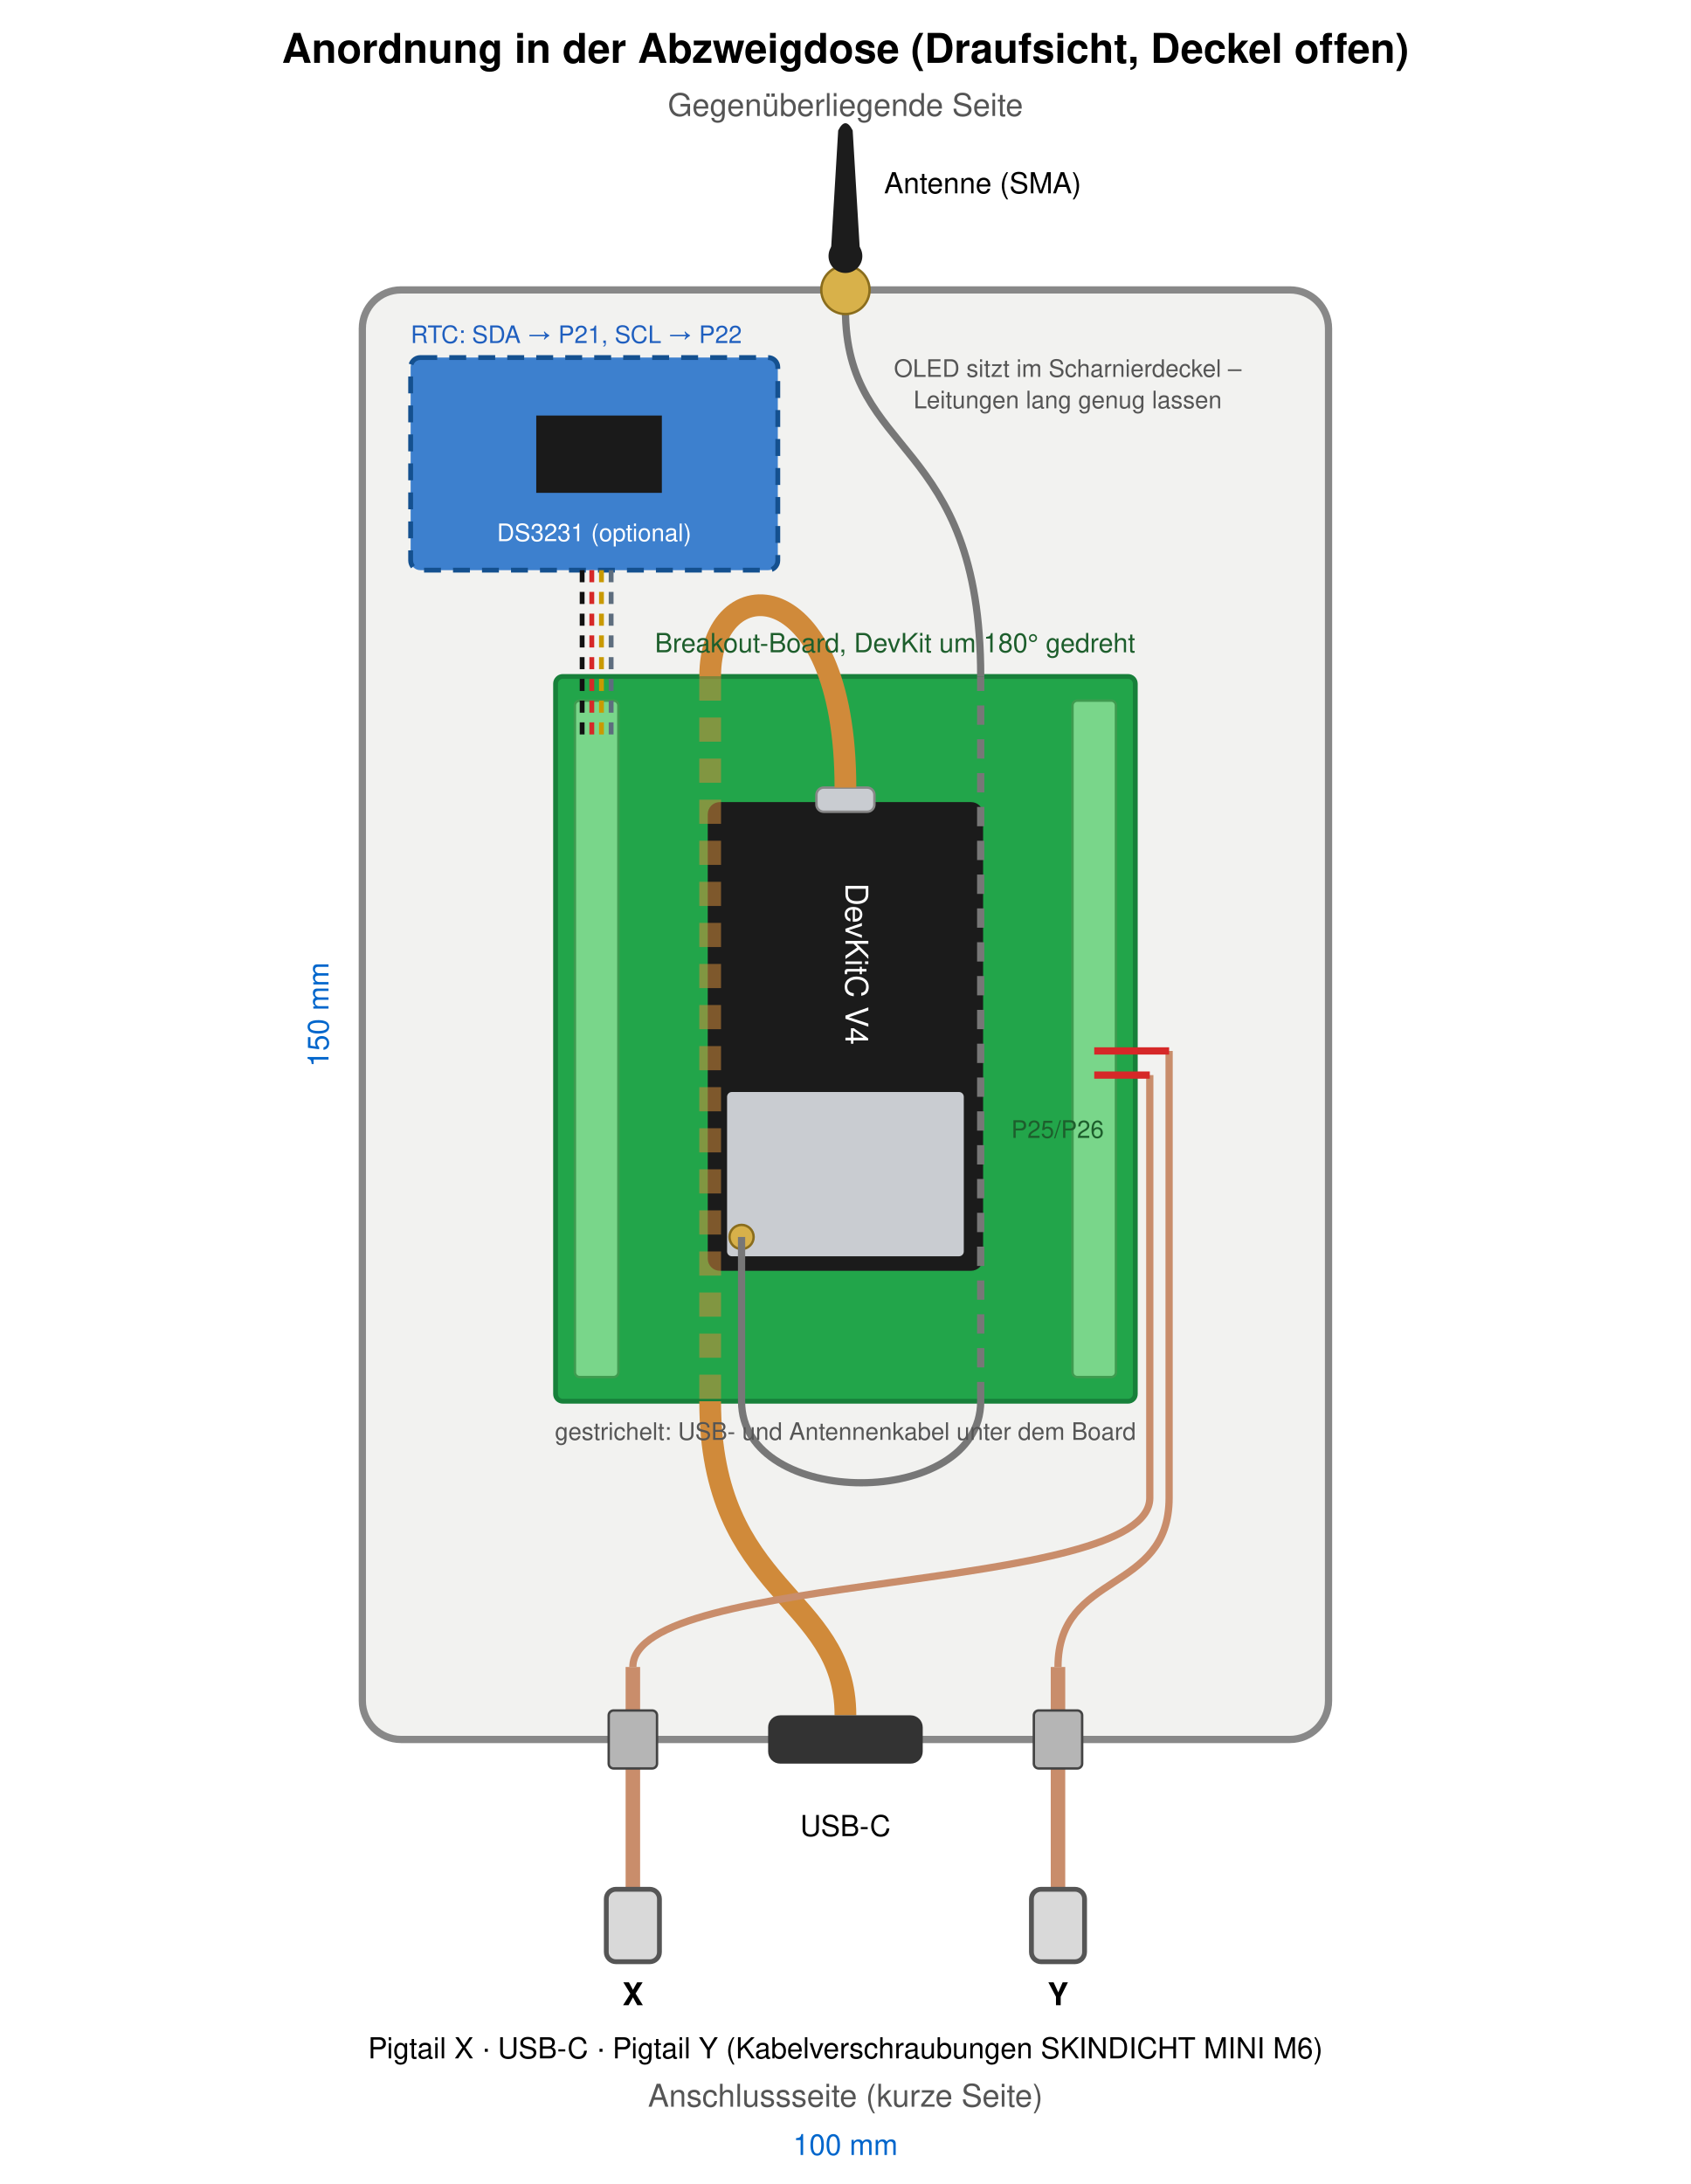
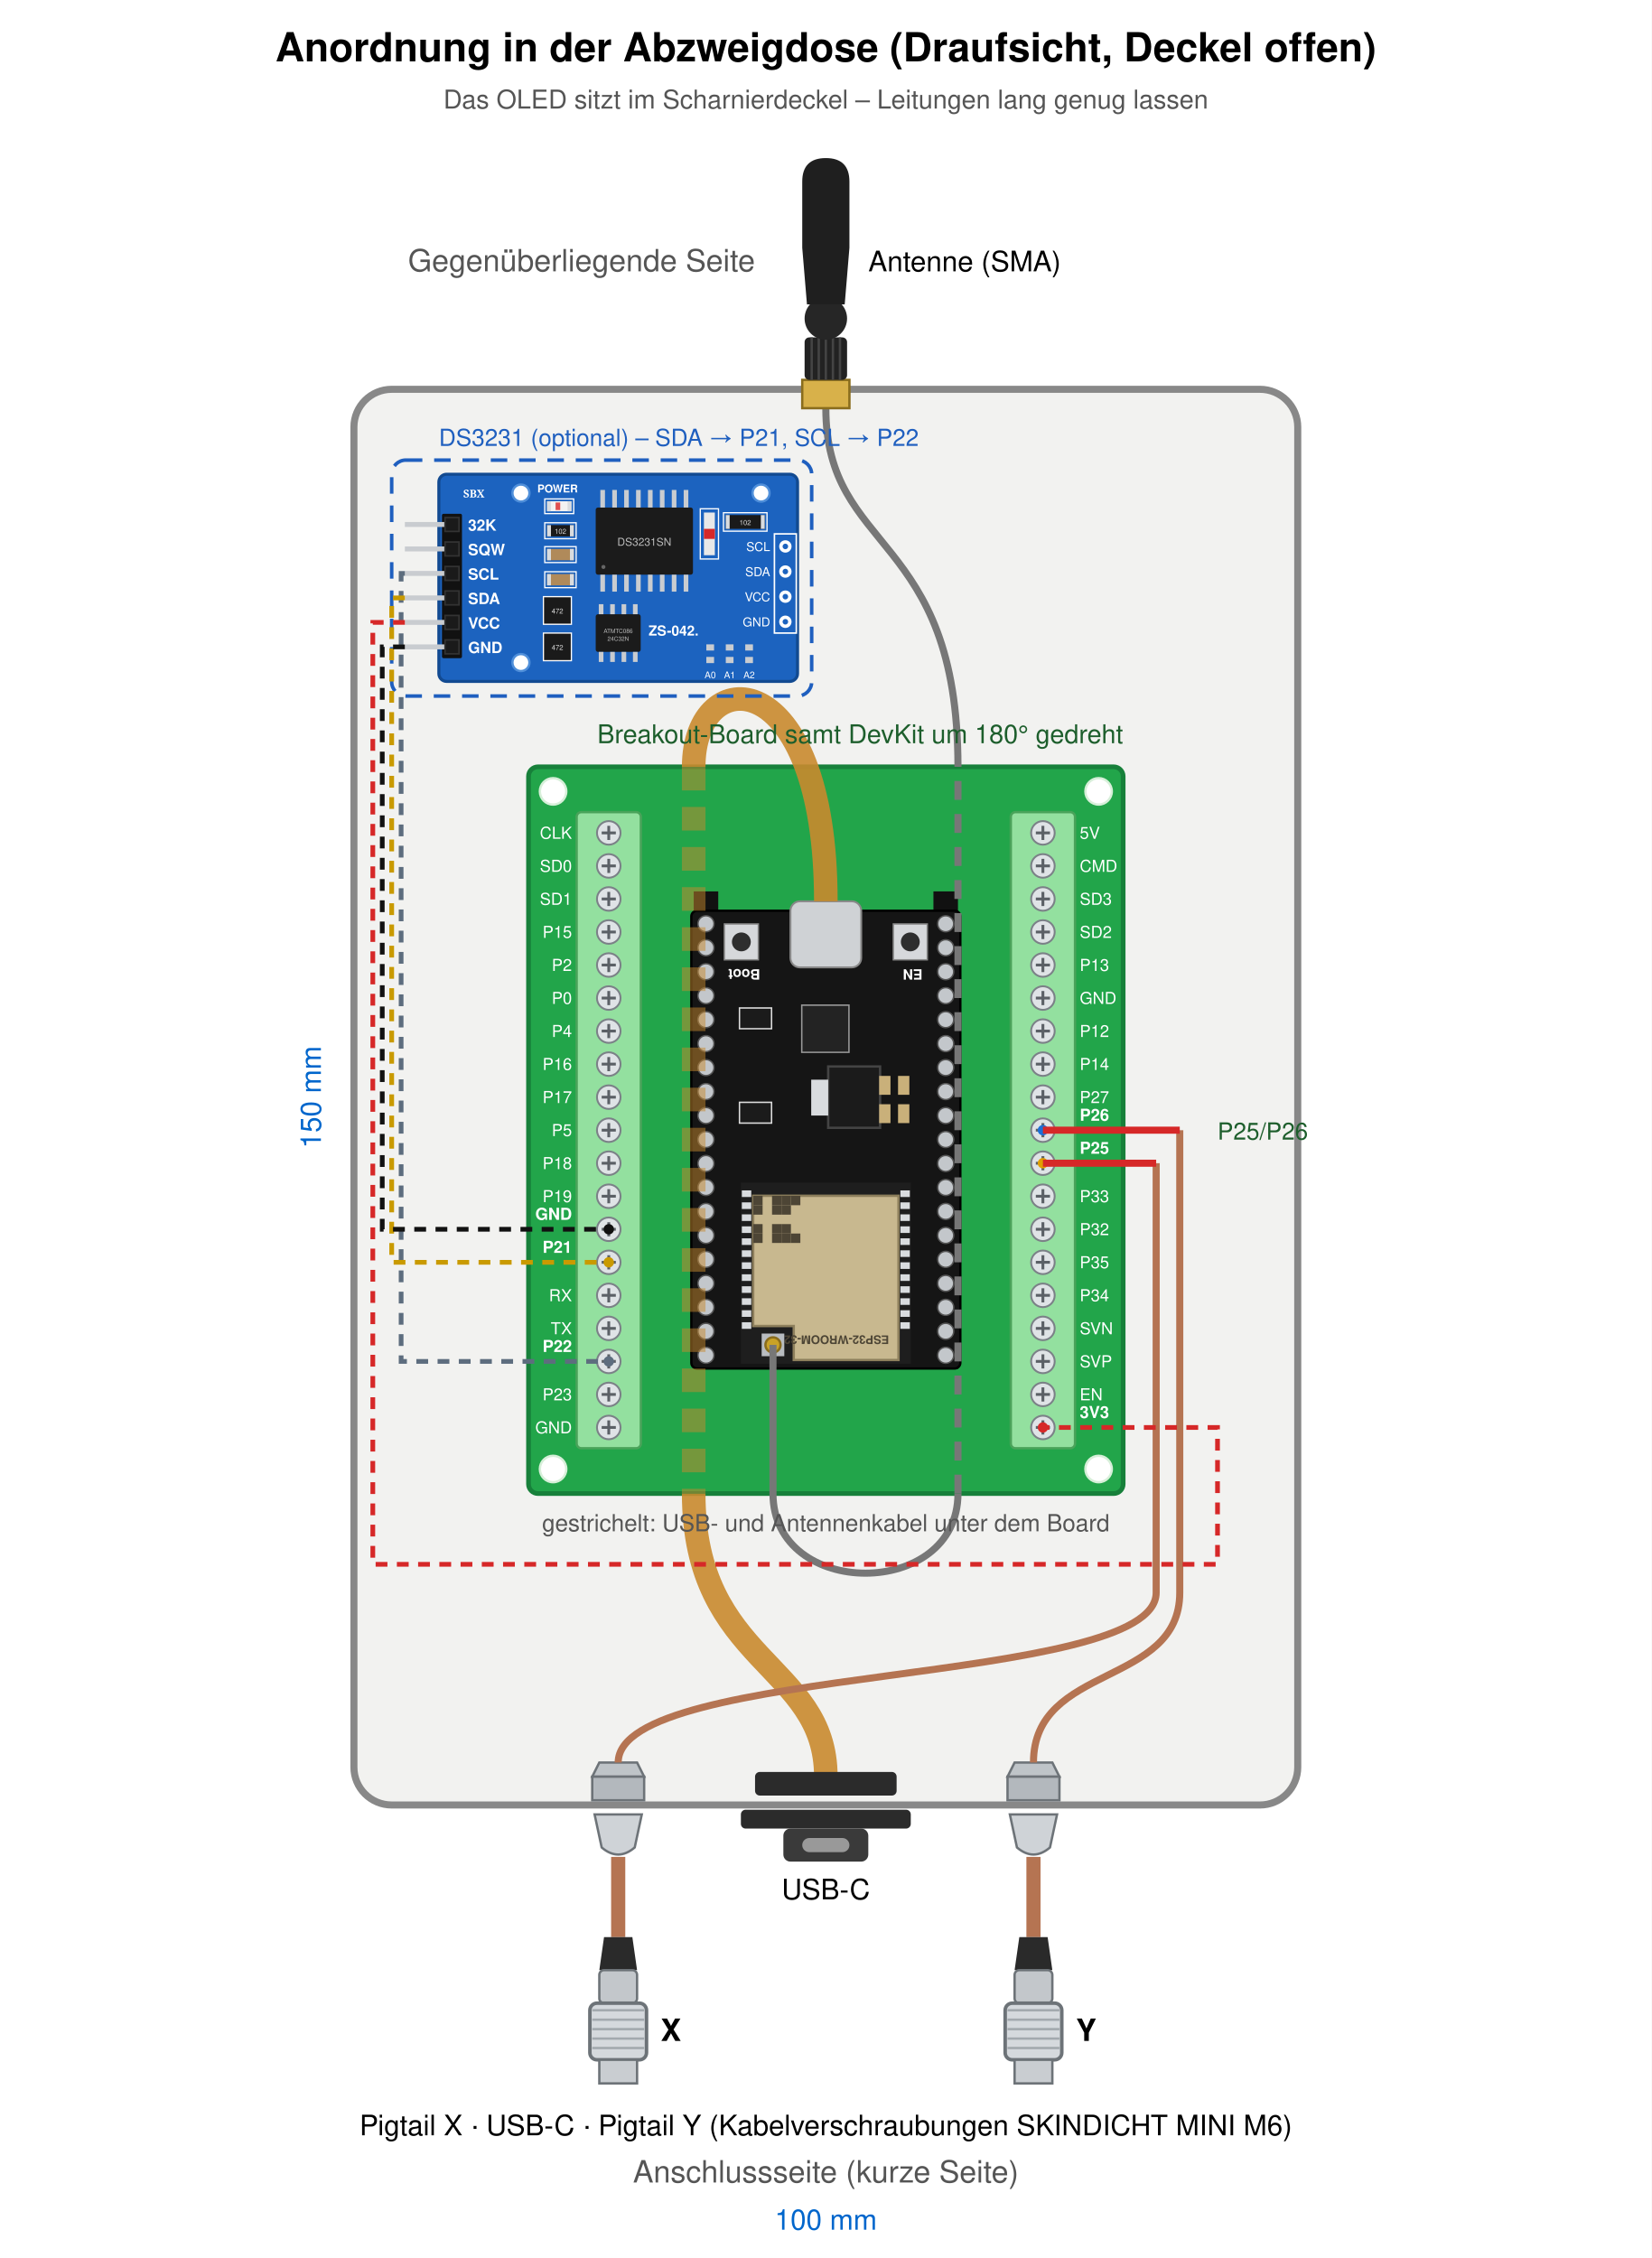
- <svg xmlns="http://www.w3.org/2000/svg" viewBox="0 0 700 904" font-family="Helvetica,Arial,sans-serif">
-   <rect x="0" y="0" width="700" height="904" fill="#fff" />
+ <svg xmlns="http://www.w3.org/2000/svg" viewBox="0 0 700 957" font-family="Helvetica,Arial,sans-serif">
+   <rect x="0" y="0" width="700" height="957" fill="#fff" />
  <text x="350.0" y="26" text-anchor="middle" font-size="17" font-weight="bold">Anordnung in der Abzweigdose (Draufsicht, Deckel offen)</text>
-   <rect x="150" y="120" width="400" height="600" rx="16" fill="#f2f2f0" stroke="#888" stroke-width="3" />
-   <rect x="230" y="280" width="240" height="300" rx="3" fill="#22a54a" stroke="#17803a" stroke-width="2" />
-   <rect x="238" y="290" width="18" height="280" rx="2" fill="#79d68a" stroke="#3f9b50" />
-   <rect x="444" y="290" width="18" height="280" rx="2" fill="#79d68a" stroke="#3f9b50" />
-   <rect x="293.0" y="332" width="114.0" height="194.0" rx="5" fill="#1b1b1b" />
-   <rect x="301.0" y="452.0" width="98.0" height="68" rx="2" fill="#c9ccd1" />
-   <text x="350" y="399.0" text-anchor="middle" font-size="13" fill="#fff" transform="rotate(90 350 399.0)">DevKitC V4</text>
-   <rect x="338" y="326" width="24" height="10" rx="3" fill="#c9ccd1" stroke="#888" />
-   <circle cx="307.0" cy="512.0" r="5" fill="#d8b14a" stroke="#8a6d1d" />
-   <path d="M350,326 C350,235 294,235 294,280" fill="none" stroke="#d08a3a" stroke-width="9" />
-   <line x1="294" y1="280" x2="294" y2="580" stroke="#d08a3a" stroke-width="9" stroke-dasharray="10 7" stroke-opacity=".55" />
-   <path d="M294,580 C294,660 350,660 350,710" fill="none" stroke="#d08a3a" stroke-width="9" />
-   <path d="M307.0,512.0 L307.0,580 C307.0,625 406,625 406,580" fill="none" stroke="#777" stroke-width="3" />
-   <line x1="406" y1="580" x2="406" y2="280" stroke="#777" stroke-width="3" stroke-dasharray="8 6" />
-   <path d="M406,280 C406,180 350,190 350,128" fill="none" stroke="#777" stroke-width="3" />
-   <text x="470" y="270" text-anchor="end" font-size="11" fill="#1d5e2c">Breakout-Board, DevKit um 180° gedreht</text>
-   <text x="350.0" y="596" text-anchor="middle" font-size="10" fill="#555">gestrichelt: USB- und Antennenkabel unter dem Board</text>
-   <circle cx="350" cy="120" r="10" fill="#d8b14a" stroke="#8a6d1d" />
-   <circle cx="350" cy="106" r="7" fill="#1c1c1c" />
-   <path d="M344,104 L347,54 Q350,48 353,54 L356,104 Z" fill="#1c1c1c" />
-   <text x="366" y="80" font-size="12">Antenne (SMA)</text>
-   <text x="350.0" y="48" text-anchor="middle" font-size="13" fill="#555">Gegenüberliegende Seite</text>
-   <rect x="318" y="710" width="64" height="20" rx="5" fill="#333" />
-   <text x="350" y="760" text-anchor="middle" font-size="12">USB-C</text>
-   <line x1="262" y1="790" x2="262" y2="690" stroke="#c98d6b" stroke-width="6" />
-   <rect x="251" y="782" width="22" height="30" rx="4" fill="#d9d9d9" stroke="#555" stroke-width="2" />
-   <text x="262" y="830" text-anchor="middle" font-size="13" font-weight="bold">X</text>
-   <rect x="252" y="708" width="20" height="24" rx="2" fill="#b5b5b5" stroke="#444" />
-   <path d="M262,690 C262,650 476,660 476,620 L476,445.0" fill="none" stroke="#c98d6b" stroke-width="3" />
-   <line x1="476" y1="445.0" x2="453" y2="445.0" stroke="#d62828" stroke-width="3" />
-   <line x1="438" y1="790" x2="438" y2="690" stroke="#c98d6b" stroke-width="6" />
-   <rect x="427" y="782" width="22" height="30" rx="4" fill="#d9d9d9" stroke="#555" stroke-width="2" />
-   <text x="438" y="830" text-anchor="middle" font-size="13" font-weight="bold">Y</text>
-   <rect x="428" y="708" width="20" height="24" rx="2" fill="#b5b5b5" stroke="#444" />
-   <path d="M438,690 C438,650 484,660 484,620 L484,435.0" fill="none" stroke="#c98d6b" stroke-width="3" />
-   <line x1="484" y1="435.0" x2="453" y2="435.0" stroke="#d62828" stroke-width="3" />
-   <text x="457" y="471.0" font-size="10" fill="#1d5e2c" text-anchor="end">P25/P26</text>
-   <text x="350.0" y="852" text-anchor="middle" font-size="12">Pigtail X · USB-C · Pigtail Y (Kabelverschraubungen SKINDICHT MINI M6)</text>
-   <text x="350.0" y="872" text-anchor="middle" font-size="13" fill="#555">Anschlussseite (kurze Seite)</text>
-   <text x="442" y="156" text-anchor="middle" font-size="10" fill="#555">OLED sitzt im Scharnierdeckel –</text>
-   <text x="442" y="169" text-anchor="middle" font-size="10" fill="#555">Leitungen lang genug lassen</text>
-   <rect x="170" y="148" width="152" height="88" rx="4" fill="#1e6cc8" fill-opacity=".85" stroke="#14508f" stroke-width="2" stroke-dasharray="7 5" />
-   <rect x="222" y="172" width="52" height="32" fill="#1a1a1a" />
-   <text x="246" y="224" text-anchor="middle" font-size="10" fill="#fff">DS3231 (optional)</text>
-   <line x1="241" y1="236" x2="241" y2="304" stroke="#111" stroke-width="2" stroke-dasharray="5 4" />
-   <line x1="245" y1="236" x2="245" y2="304" stroke="#d62828" stroke-width="2" stroke-dasharray="5 4" />
-   <line x1="249" y1="236" x2="249" y2="304" stroke="#c99a00" stroke-width="2" stroke-dasharray="5 4" />
-   <line x1="253" y1="236" x2="253" y2="304" stroke="#5d6d7e" stroke-width="2" stroke-dasharray="5 4" />
-   <text x="170" y="142" font-size="10" fill="#1f5fbf">RTC: SDA → P21, SCL → P22</text>
-   <text x="136" y="420.0" text-anchor="middle" font-size="12" fill="#06c" transform="rotate(-90 136 420.0)">150 mm</text>
-   <text x="350.0" y="892" text-anchor="middle" font-size="12" fill="#06c">100 mm</text>
+   <rect x="150" y="165" width="400" height="600" rx="16" fill="#f2f2f0" stroke="#888" stroke-width="3" />
+   <g transform="rotate(180 350.0 479.0)">
+     <rect x="224.0" y="325" width="252" height="308" rx="4" fill="#22a54a" stroke="#17803a" stroke-width="2" />
+     <circle cx="234.4" cy="335.4" r="5.6" fill="#fff" stroke="#d7efd9" />
+     <circle cx="465.6" cy="335.4" r="5.6" fill="#fff" stroke="#d7efd9" />
+     <circle cx="234.4" cy="622.6" r="5.6" fill="#fff" stroke="#d7efd9" />
+     <circle cx="465.6" cy="622.6" r="5.6" fill="#fff" stroke="#d7efd9" />
+     <rect x="244.4" y="344.2" width="27.2" height="269.6" rx="2" fill="#93e09f" stroke="#4aa35a" />
+     <circle cx="258.0" cy="353.0" r="5.0" fill="#dfe3e6" stroke="#7b8187" stroke-width=".8" />
+     <path d="M255.0,353.0 h6 M258.0,350.0 v6" stroke="#5b6066" stroke-width="1.2" />
+     <circle cx="258.0" cy="353.0" r="2.2" fill="#d62828" />
+     <circle cx="258.0" cy="367.0" r="5.0" fill="#dfe3e6" stroke="#7b8187" stroke-width=".8" />
+     <path d="M255.0,367.0 h6 M258.0,364.0 v6" stroke="#5b6066" stroke-width="1.2" />
+     <circle cx="258.0" cy="381.0" r="5.0" fill="#dfe3e6" stroke="#7b8187" stroke-width=".8" />
+     <path d="M255.0,381.0 h6 M258.0,378.0 v6" stroke="#5b6066" stroke-width="1.2" />
+     <circle cx="258.0" cy="395.0" r="5.0" fill="#dfe3e6" stroke="#7b8187" stroke-width=".8" />
+     <path d="M255.0,395.0 h6 M258.0,392.0 v6" stroke="#5b6066" stroke-width="1.2" />
+     <circle cx="258.0" cy="409.0" r="5.0" fill="#dfe3e6" stroke="#7b8187" stroke-width=".8" />
+     <path d="M255.0,409.0 h6 M258.0,406.0 v6" stroke="#5b6066" stroke-width="1.2" />
+     <circle cx="258.0" cy="423.0" r="5.0" fill="#dfe3e6" stroke="#7b8187" stroke-width=".8" />
+     <path d="M255.0,423.0 h6 M258.0,420.0 v6" stroke="#5b6066" stroke-width="1.2" />
+     <circle cx="258.0" cy="437.0" r="5.0" fill="#dfe3e6" stroke="#7b8187" stroke-width=".8" />
+     <path d="M255.0,437.0 h6 M258.0,434.0 v6" stroke="#5b6066" stroke-width="1.2" />
+     <circle cx="258.0" cy="451.0" r="5.0" fill="#dfe3e6" stroke="#7b8187" stroke-width=".8" />
+     <path d="M255.0,451.0 h6 M258.0,448.0 v6" stroke="#5b6066" stroke-width="1.2" />
+     <circle cx="258.0" cy="465.0" r="5.0" fill="#dfe3e6" stroke="#7b8187" stroke-width=".8" />
+     <path d="M255.0,465.0 h6 M258.0,462.0 v6" stroke="#5b6066" stroke-width="1.2" />
+     <circle cx="258.0" cy="465.0" r="2.2" fill="#e09f00" />
+     <circle cx="258.0" cy="479.0" r="5.0" fill="#dfe3e6" stroke="#7b8187" stroke-width=".8" />
+     <path d="M255.0,479.0 h6 M258.0,476.0 v6" stroke="#5b6066" stroke-width="1.2" />
+     <circle cx="258.0" cy="479.0" r="2.2" fill="#1d6fd6" />
+     <circle cx="258.0" cy="493.0" r="5.0" fill="#dfe3e6" stroke="#7b8187" stroke-width=".8" />
+     <path d="M255.0,493.0 h6 M258.0,490.0 v6" stroke="#5b6066" stroke-width="1.2" />
+     <circle cx="258.0" cy="507.0" r="5.0" fill="#dfe3e6" stroke="#7b8187" stroke-width=".8" />
+     <path d="M255.0,507.0 h6 M258.0,504.0 v6" stroke="#5b6066" stroke-width="1.2" />
+     <circle cx="258.0" cy="521.0" r="5.0" fill="#dfe3e6" stroke="#7b8187" stroke-width=".8" />
+     <path d="M255.0,521.0 h6 M258.0,518.0 v6" stroke="#5b6066" stroke-width="1.2" />
+     <circle cx="258.0" cy="535.0" r="5.0" fill="#dfe3e6" stroke="#7b8187" stroke-width=".8" />
+     <path d="M255.0,535.0 h6 M258.0,532.0 v6" stroke="#5b6066" stroke-width="1.2" />
+     <circle cx="258.0" cy="549.0" r="5.0" fill="#dfe3e6" stroke="#7b8187" stroke-width=".8" />
+     <path d="M255.0,549.0 h6 M258.0,546.0 v6" stroke="#5b6066" stroke-width="1.2" />
+     <circle cx="258.0" cy="563.0" r="5.0" fill="#dfe3e6" stroke="#7b8187" stroke-width=".8" />
+     <path d="M255.0,563.0 h6 M258.0,560.0 v6" stroke="#5b6066" stroke-width="1.2" />
+     <circle cx="258.0" cy="577.0" r="5.0" fill="#dfe3e6" stroke="#7b8187" stroke-width=".8" />
+     <path d="M255.0,577.0 h6 M258.0,574.0 v6" stroke="#5b6066" stroke-width="1.2" />
+     <circle cx="258.0" cy="591.0" r="5.0" fill="#dfe3e6" stroke="#7b8187" stroke-width=".8" />
+     <path d="M255.0,591.0 h6 M258.0,588.0 v6" stroke="#5b6066" stroke-width="1.2" />
+     <circle cx="258.0" cy="605.0" r="5.0" fill="#dfe3e6" stroke="#7b8187" stroke-width=".8" />
+     <path d="M255.0,605.0 h6 M258.0,602.0 v6" stroke="#5b6066" stroke-width="1.2" />
+     <rect x="428.4" y="344.2" width="27.2" height="269.6" rx="2" fill="#93e09f" stroke="#4aa35a" />
+     <circle cx="442.0" cy="353.0" r="5.0" fill="#dfe3e6" stroke="#7b8187" stroke-width=".8" />
+     <path d="M439.0,353.0 h6 M442.0,350.0 v6" stroke="#5b6066" stroke-width="1.2" />
+     <circle cx="442.0" cy="367.0" r="5.0" fill="#dfe3e6" stroke="#7b8187" stroke-width=".8" />
+     <path d="M439.0,367.0 h6 M442.0,364.0 v6" stroke="#5b6066" stroke-width="1.2" />
+     <circle cx="442.0" cy="381.0" r="5.0" fill="#dfe3e6" stroke="#7b8187" stroke-width=".8" />
+     <path d="M439.0,381.0 h6 M442.0,378.0 v6" stroke="#5b6066" stroke-width="1.2" />
+     <circle cx="442.0" cy="381.0" r="2.2" fill="#5d6d7e" />
+     <circle cx="442.0" cy="395.0" r="5.0" fill="#dfe3e6" stroke="#7b8187" stroke-width=".8" />
+     <path d="M439.0,395.0 h6 M442.0,392.0 v6" stroke="#5b6066" stroke-width="1.2" />
+     <circle cx="442.0" cy="409.0" r="5.0" fill="#dfe3e6" stroke="#7b8187" stroke-width=".8" />
+     <path d="M439.0,409.0 h6 M442.0,406.0 v6" stroke="#5b6066" stroke-width="1.2" />
+     <circle cx="442.0" cy="423.0" r="5.0" fill="#dfe3e6" stroke="#7b8187" stroke-width=".8" />
+     <path d="M439.0,423.0 h6 M442.0,420.0 v6" stroke="#5b6066" stroke-width="1.2" />
+     <circle cx="442.0" cy="423.0" r="2.2" fill="#c99a00" />
+     <circle cx="442.0" cy="437.0" r="5.0" fill="#dfe3e6" stroke="#7b8187" stroke-width=".8" />
+     <path d="M439.0,437.0 h6 M442.0,434.0 v6" stroke="#5b6066" stroke-width="1.2" />
+     <circle cx="442.0" cy="437.0" r="2.2" fill="#111" />
+     <circle cx="442.0" cy="451.0" r="5.0" fill="#dfe3e6" stroke="#7b8187" stroke-width=".8" />
+     <path d="M439.0,451.0 h6 M442.0,448.0 v6" stroke="#5b6066" stroke-width="1.2" />
+     <circle cx="442.0" cy="465.0" r="5.0" fill="#dfe3e6" stroke="#7b8187" stroke-width=".8" />
+     <path d="M439.0,465.0 h6 M442.0,462.0 v6" stroke="#5b6066" stroke-width="1.2" />
+     <circle cx="442.0" cy="479.0" r="5.0" fill="#dfe3e6" stroke="#7b8187" stroke-width=".8" />
+     <path d="M439.0,479.0 h6 M442.0,476.0 v6" stroke="#5b6066" stroke-width="1.2" />
+     <circle cx="442.0" cy="493.0" r="5.0" fill="#dfe3e6" stroke="#7b8187" stroke-width=".8" />
+     <path d="M439.0,493.0 h6 M442.0,490.0 v6" stroke="#5b6066" stroke-width="1.2" />
+     <circle cx="442.0" cy="507.0" r="5.0" fill="#dfe3e6" stroke="#7b8187" stroke-width=".8" />
+     <path d="M439.0,507.0 h6 M442.0,504.0 v6" stroke="#5b6066" stroke-width="1.2" />
+     <circle cx="442.0" cy="521.0" r="5.0" fill="#dfe3e6" stroke="#7b8187" stroke-width=".8" />
+     <path d="M439.0,521.0 h6 M442.0,518.0 v6" stroke="#5b6066" stroke-width="1.2" />
+     <circle cx="442.0" cy="535.0" r="5.0" fill="#dfe3e6" stroke="#7b8187" stroke-width=".8" />
+     <path d="M439.0,535.0 h6 M442.0,532.0 v6" stroke="#5b6066" stroke-width="1.2" />
+     <circle cx="442.0" cy="549.0" r="5.0" fill="#dfe3e6" stroke="#7b8187" stroke-width=".8" />
+     <path d="M439.0,549.0 h6 M442.0,546.0 v6" stroke="#5b6066" stroke-width="1.2" />
+     <circle cx="442.0" cy="563.0" r="5.0" fill="#dfe3e6" stroke="#7b8187" stroke-width=".8" />
+     <path d="M439.0,563.0 h6 M442.0,560.0 v6" stroke="#5b6066" stroke-width="1.2" />
+     <circle cx="442.0" cy="577.0" r="5.0" fill="#dfe3e6" stroke="#7b8187" stroke-width=".8" />
+     <path d="M439.0,577.0 h6 M442.0,574.0 v6" stroke="#5b6066" stroke-width="1.2" />
+     <circle cx="442.0" cy="591.0" r="5.0" fill="#dfe3e6" stroke="#7b8187" stroke-width=".8" />
+     <path d="M439.0,591.0 h6 M442.0,588.0 v6" stroke="#5b6066" stroke-width="1.2" />
+     <circle cx="442.0" cy="605.0" r="5.0" fill="#dfe3e6" stroke="#7b8187" stroke-width=".8" />
+     <path d="M439.0,605.0 h6 M442.0,602.0 v6" stroke="#5b6066" stroke-width="1.2" />
+     <rect x="294.0" y="377.8" width="10.4" height="202.4" fill="#111" />
+     <rect x="395.6" y="377.8" width="10.4" height="202.4" fill="#111" />
+     <rect x="293.0" y="378.0" width="114.0" height="194.0" rx="2.4" fill="#151515" stroke="#000" />
+     <circle cx="299.2" cy="383.6" r="3.4" fill="#c3c7cb" stroke="#555" stroke-width=".6" />
+     <circle cx="400.8" cy="383.6" r="3.4" fill="#c3c7cb" stroke="#555" stroke-width=".6" />
+     <circle cx="299.2" cy="393.76" r="3.4" fill="#c3c7cb" stroke="#555" stroke-width=".6" />
+     <circle cx="400.8" cy="393.76" r="3.4" fill="#c3c7cb" stroke="#555" stroke-width=".6" />
+     <circle cx="299.2" cy="403.92" r="3.4" fill="#c3c7cb" stroke="#555" stroke-width=".6" />
+     <circle cx="400.8" cy="403.92" r="3.4" fill="#c3c7cb" stroke="#555" stroke-width=".6" />
+     <circle cx="299.2" cy="414.08" r="3.4" fill="#c3c7cb" stroke="#555" stroke-width=".6" />
+     <circle cx="400.8" cy="414.08" r="3.4" fill="#c3c7cb" stroke="#555" stroke-width=".6" />
+     <circle cx="299.2" cy="424.24" r="3.4" fill="#c3c7cb" stroke="#555" stroke-width=".6" />
+     <circle cx="400.8" cy="424.24" r="3.4" fill="#c3c7cb" stroke="#555" stroke-width=".6" />
+     <circle cx="299.2" cy="434.4" r="3.4" fill="#c3c7cb" stroke="#555" stroke-width=".6" />
+     <circle cx="400.8" cy="434.4" r="3.4" fill="#c3c7cb" stroke="#555" stroke-width=".6" />
+     <circle cx="299.2" cy="444.56" r="3.4" fill="#c3c7cb" stroke="#555" stroke-width=".6" />
+     <circle cx="400.8" cy="444.56" r="3.4" fill="#c3c7cb" stroke="#555" stroke-width=".6" />
+     <circle cx="299.2" cy="454.72" r="3.4" fill="#c3c7cb" stroke="#555" stroke-width=".6" />
+     <circle cx="400.8" cy="454.72" r="3.4" fill="#c3c7cb" stroke="#555" stroke-width=".6" />
+     <circle cx="299.2" cy="464.88" r="3.4" fill="#c3c7cb" stroke="#555" stroke-width=".6" />
+     <circle cx="400.8" cy="464.88" r="3.4" fill="#c3c7cb" stroke="#555" stroke-width=".6" />
+     <circle cx="299.2" cy="475.04" r="3.4" fill="#c3c7cb" stroke="#555" stroke-width=".6" />
+     <circle cx="400.8" cy="475.04" r="3.4" fill="#c3c7cb" stroke="#555" stroke-width=".6" />
+     <circle cx="299.2" cy="485.2" r="3.4" fill="#c3c7cb" stroke="#555" stroke-width=".6" />
+     <circle cx="400.8" cy="485.2" r="3.4" fill="#c3c7cb" stroke="#555" stroke-width=".6" />
+     <circle cx="299.2" cy="495.36" r="3.4" fill="#c3c7cb" stroke="#555" stroke-width=".6" />
+     <circle cx="400.8" cy="495.36" r="3.4" fill="#c3c7cb" stroke="#555" stroke-width=".6" />
+     <circle cx="299.2" cy="505.52" r="3.4" fill="#c3c7cb" stroke="#555" stroke-width=".6" />
+     <circle cx="400.8" cy="505.52" r="3.4" fill="#c3c7cb" stroke="#555" stroke-width=".6" />
+     <circle cx="299.2" cy="515.68" r="3.4" fill="#c3c7cb" stroke="#555" stroke-width=".6" />
+     <circle cx="400.8" cy="515.68" r="3.4" fill="#c3c7cb" stroke="#555" stroke-width=".6" />
+     <circle cx="299.2" cy="525.84" r="3.4" fill="#c3c7cb" stroke="#555" stroke-width=".6" />
+     <circle cx="400.8" cy="525.84" r="3.4" fill="#c3c7cb" stroke="#555" stroke-width=".6" />
+     <circle cx="299.2" cy="536.0" r="3.4" fill="#c3c7cb" stroke="#555" stroke-width=".6" />
+     <circle cx="400.8" cy="536.0" r="3.4" fill="#c3c7cb" stroke="#555" stroke-width=".6" />
+     <circle cx="299.2" cy="546.16" r="3.4" fill="#c3c7cb" stroke="#555" stroke-width=".6" />
+     <circle cx="400.8" cy="546.16" r="3.4" fill="#c3c7cb" stroke="#555" stroke-width=".6" />
+     <circle cx="299.2" cy="556.32" r="3.4" fill="#c3c7cb" stroke="#555" stroke-width=".6" />
+     <circle cx="400.8" cy="556.32" r="3.4" fill="#c3c7cb" stroke="#555" stroke-width=".6" />
+     <circle cx="299.2" cy="566.48" r="3.4" fill="#c3c7cb" stroke="#555" stroke-width=".6" />
+     <circle cx="400.8" cy="566.48" r="3.4" fill="#c3c7cb" stroke="#555" stroke-width=".6" />
+     <rect x="314.0" y="380.0" width="72.0" height="76.8" fill="#1e1e1e" />
+     <rect x="314.4" y="394.8" width="4" height="2.8" fill="#d9dcdf" />
+     <rect x="381.6" y="394.8" width="4" height="2.8" fill="#d9dcdf" />
+     <rect x="314.4" y="399.88" width="4" height="2.8" fill="#d9dcdf" />
+     <rect x="381.6" y="399.88" width="4" height="2.8" fill="#d9dcdf" />
+     <rect x="314.4" y="404.96" width="4" height="2.8" fill="#d9dcdf" />
+     <rect x="381.6" y="404.96" width="4" height="2.8" fill="#d9dcdf" />
+     <rect x="314.4" y="410.04" width="4" height="2.8" fill="#d9dcdf" />
+     <rect x="381.6" y="410.04" width="4" height="2.8" fill="#d9dcdf" />
+     <rect x="314.4" y="415.12" width="4" height="2.8" fill="#d9dcdf" />
+     <rect x="381.6" y="415.12" width="4" height="2.8" fill="#d9dcdf" />
+     <rect x="314.4" y="420.2" width="4" height="2.8" fill="#d9dcdf" />
+     <rect x="381.6" y="420.2" width="4" height="2.8" fill="#d9dcdf" />
+     <rect x="314.4" y="425.28" width="4" height="2.8" fill="#d9dcdf" />
+     <rect x="381.6" y="425.28" width="4" height="2.8" fill="#d9dcdf" />
+     <rect x="314.4" y="430.36" width="4" height="2.8" fill="#d9dcdf" />
+     <rect x="381.6" y="430.36" width="4" height="2.8" fill="#d9dcdf" />
+     <rect x="314.4" y="435.44" width="4" height="2.8" fill="#d9dcdf" />
+     <rect x="381.6" y="435.44" width="4" height="2.8" fill="#d9dcdf" />
+     <rect x="314.4" y="440.52" width="4" height="2.8" fill="#d9dcdf" />
+     <rect x="381.6" y="440.52" width="4" height="2.8" fill="#d9dcdf" />
+     <rect x="314.4" y="445.6" width="4" height="2.8" fill="#d9dcdf" />
+     <rect x="381.6" y="445.6" width="4" height="2.8" fill="#d9dcdf" />
+     <rect x="314.4" y="450.68" width="4" height="2.8" fill="#d9dcdf" />
+     <rect x="381.6" y="450.68" width="4" height="2.8" fill="#d9dcdf" />
+     <path d="M319.2,381.6 L363.6,381.6 L363.6,396.0 L380.8,396.0 L380.8,451.2 L319.2,451.2 Z" fill="#c8b88f" stroke="#8d7f5c" />
+     <text x="323.2" y="392.0" font-size="5.0" fill="#4d4535" font-weight="bold">ESP32-WROOM-32U</text>
+     <rect x="360.8" y="431.2" width="4" height="4" fill="#4d4535" />
+     <rect x="360.8" y="447.2" width="4" height="4" fill="#4d4535" />
+     <rect x="364.8" y="431.2" width="4" height="4" fill="#4d4535" />
+     <rect x="364.8" y="435.2" width="4" height="4" fill="#4d4535" />
+     <rect x="364.8" y="443.2" width="4" height="4" fill="#4d4535" />
+     <rect x="364.8" y="447.2" width="4" height="4" fill="#4d4535" />
+     <rect x="368.8" y="431.2" width="4" height="4" fill="#4d4535" />
+     <rect x="368.8" y="435.2" width="4" height="4" fill="#4d4535" />
+     <rect x="368.8" y="443.2" width="4" height="4" fill="#4d4535" />
+     <rect x="368.8" y="447.2" width="4" height="4" fill="#4d4535" />
+     <rect x="376.8" y="431.2" width="4" height="4" fill="#4d4535" />
+     <rect x="376.8" y="435.2" width="4" height="4" fill="#4d4535" />
+     <rect x="376.8" y="443.2" width="4" height="4" fill="#4d4535" />
+     <rect x="376.8" y="447.2" width="4" height="4" fill="#4d4535" />
+     <rect x="367.6" y="383.2" width="9.6" height="9.6" fill="#b8bcc0" />
+     <circle cx="372.4" cy="388.0" r="3.2" fill="#c9a227" stroke="#8a6d1d" />
+     <rect x="327.0" y="480.0" width="22.0" height="26.0" fill="#1b1b1b" stroke="#444" />
+     <rect x="349.0" y="485.2" width="7.2" height="15.2" fill="#d9dcdf" />
+     <rect x="340.2" y="512.0" width="20" height="20" fill="#232323" stroke="#999" stroke-width=".6" />
+     <rect x="373.0" y="482.0" width="13.6" height="8.8" fill="#1b1b1b" stroke="#ddd" stroke-width=".6" />
+     <rect x="373.0" y="522.0" width="13.6" height="8.8" fill="#1b1b1b" stroke="#ddd" stroke-width=".6" />
+     <rect x="314.6" y="482.0" width="4.8" height="8" fill="#c9b07a" />
+     <rect x="322.6" y="482.0" width="4.8" height="8" fill="#c9b07a" />
+     <rect x="314.6" y="494.0" width="4.8" height="8" fill="#c9b07a" />
+     <rect x="322.6" y="494.0" width="4.8" height="8" fill="#c9b07a" />
+     <rect x="307.0" y="551.2" width="14.4" height="15.2" fill="#d6d8db" stroke="#888" stroke-width=".6" />
+     <circle cx="314.2" cy="558.8" r="4" fill="#2e2e2e" />
+     <rect x="378.6" y="551.2" width="14.4" height="15.2" fill="#d6d8db" stroke="#888" stroke-width=".6" />
+     <circle cx="385.8" cy="558.8" r="4" fill="#2e2e2e" />
+     <text x="309.0" y="547.2" font-size="6.0" fill="#fff" font-weight="bold">EN</text>
+     <text x="391.4" y="547.2" text-anchor="end" font-size="6.0" fill="#fff" font-weight="bold">Boot</text>
+     <rect x="335.0" y="548.0" width="30.0" height="28" rx="4" fill="#cfd2d5" stroke="#888" stroke-width=".8" />
+   </g>
+   <text x="457.6" y="601.0" text-anchor="start" font-size="7" fill="#fff" font-weight="bold">3V3</text>
+   <text x="457.6" y="593.5" text-anchor="start" font-size="7" fill="#fff">EN</text>
+   <text x="457.6" y="579.5" text-anchor="start" font-size="7" fill="#fff">SVP</text>
+   <text x="457.6" y="565.5" text-anchor="start" font-size="7" fill="#fff">SVN</text>
+   <text x="457.6" y="551.5" text-anchor="start" font-size="7" fill="#fff">P34</text>
+   <text x="457.6" y="537.5" text-anchor="start" font-size="7" fill="#fff">P35</text>
+   <text x="457.6" y="523.5" text-anchor="start" font-size="7" fill="#fff">P32</text>
+   <text x="457.6" y="509.5" text-anchor="start" font-size="7" fill="#fff">P33</text>
+   <text x="457.6" y="489.0" text-anchor="start" font-size="7" fill="#fff" font-weight="bold">P25</text>
+   <text x="457.6" y="475.0" text-anchor="start" font-size="7" fill="#fff" font-weight="bold">P26</text>
+   <text x="457.6" y="467.5" text-anchor="start" font-size="7" fill="#fff">P27</text>
+   <text x="457.6" y="453.5" text-anchor="start" font-size="7" fill="#fff">P14</text>
+   <text x="457.6" y="439.5" text-anchor="start" font-size="7" fill="#fff">P12</text>
+   <text x="457.6" y="425.5" text-anchor="start" font-size="7" fill="#fff">GND</text>
+   <text x="457.6" y="411.5" text-anchor="start" font-size="7" fill="#fff">P13</text>
+   <text x="457.6" y="397.5" text-anchor="start" font-size="7" fill="#fff">SD2</text>
+   <text x="457.6" y="383.5" text-anchor="start" font-size="7" fill="#fff">SD3</text>
+   <text x="457.6" y="369.5" text-anchor="start" font-size="7" fill="#fff">CMD</text>
+   <text x="457.6" y="355.5" text-anchor="start" font-size="7" fill="#fff">5V</text>
+   <text x="242.4" y="607.5" text-anchor="end" font-size="7" fill="#fff">GND</text>
+   <text x="242.4" y="593.5" text-anchor="end" font-size="7" fill="#fff">P23</text>
+   <text x="242.4" y="573.0" text-anchor="end" font-size="7" fill="#fff" font-weight="bold">P22</text>
+   <text x="242.4" y="565.5" text-anchor="end" font-size="7" fill="#fff">TX</text>
+   <text x="242.4" y="551.5" text-anchor="end" font-size="7" fill="#fff">RX</text>
+   <text x="242.4" y="531.0" text-anchor="end" font-size="7" fill="#fff" font-weight="bold">P21</text>
+   <text x="242.4" y="517.0" text-anchor="end" font-size="7" fill="#fff" font-weight="bold">GND</text>
+   <text x="242.4" y="509.5" text-anchor="end" font-size="7" fill="#fff">P19</text>
+   <text x="242.4" y="495.5" text-anchor="end" font-size="7" fill="#fff">P18</text>
+   <text x="242.4" y="481.5" text-anchor="end" font-size="7" fill="#fff">P5</text>
+   <text x="242.4" y="467.5" text-anchor="end" font-size="7" fill="#fff">P17</text>
+   <text x="242.4" y="453.5" text-anchor="end" font-size="7" fill="#fff">P16</text>
+   <text x="242.4" y="439.5" text-anchor="end" font-size="7" fill="#fff">P4</text>
+   <text x="242.4" y="425.5" text-anchor="end" font-size="7" fill="#fff">P0</text>
+   <text x="242.4" y="411.5" text-anchor="end" font-size="7" fill="#fff">P2</text>
+   <text x="242.4" y="397.5" text-anchor="end" font-size="7" fill="#fff">P15</text>
+   <text x="242.4" y="383.5" text-anchor="end" font-size="7" fill="#fff">SD1</text>
+   <text x="242.4" y="369.5" text-anchor="end" font-size="7" fill="#fff">SD0</text>
+   <text x="242.4" y="355.5" text-anchor="end" font-size="7" fill="#fff">CLK</text>
+   <path d="M350.0,382.0 C350.0,280 294.0,280 294.0,325" fill="none" stroke="#c98a2e" stroke-width="10" stroke-opacity=".9" />
+   <line x1="294.0" y1="325" x2="294.0" y2="633" stroke="#c98a2e" stroke-width="10" stroke-dasharray="10 7" stroke-opacity=".5" />
+   <path d="M294.0,633 C294.0,705 350,705 350,753" fill="none" stroke="#c98a2e" stroke-width="10" stroke-opacity=".9" />
+   <path d="M327.6,570.0 L327.6,633 C327.6,678 406.0,678 406.0,633" fill="none" stroke="#777" stroke-width="3" />
+   <line x1="406.0" y1="633" x2="406.0" y2="325" stroke="#777" stroke-width="3" stroke-dasharray="8 6" />
+   <path d="M406.0,325 C406.0,225 350,235 350,173" fill="none" stroke="#777" stroke-width="3" />
+   <text x="476.0" y="315" text-anchor="end" font-size="11" fill="#1d5e2c">Breakout-Board samt DevKit um 180° gedreht</text>
+   <text x="350.0" y="649" text-anchor="middle" font-size="10" fill="#555">gestrichelt: USB- und Antennenkabel unter dem Board</text>
+   <path d="M340,161 h20 v12 h-20 Z" fill="#d8b14a" stroke="#8a6d1d" />
+   <rect x="341" y="143" width="18" height="18" rx="2" fill="#222" />
+   <line x1="344" y1="143" x2="344" y2="161" stroke="#444" />
+   <line x1="347" y1="143" x2="347" y2="161" stroke="#444" />
+   <line x1="350" y1="143" x2="350" y2="161" stroke="#444" />
+   <line x1="353" y1="143" x2="353" y2="161" stroke="#444" />
+   <line x1="356" y1="143" x2="356" y2="161" stroke="#444" />
+   <circle cx="350" cy="135" r="9" fill="#262626" />
+   <path d="M342,129 L340,105 L340,77 Q340,67 350,67 Q360,67 360,77 L360,105 L358,129 Z" fill="#1f1f1f" />
+   <text x="368" y="115" font-size="12">Antenne (SMA)</text>
+   <text x="320.0" y="115" text-anchor="end" font-size="13" fill="#555">Gegenüberliegende Seite</text>
+   <rect x="320" y="751" width="60" height="10" rx="2" fill="#2b2b2b" />
+   <rect x="314" y="767" width="72" height="8" rx="2" fill="#2b2b2b" />
+   <rect x="332" y="775" width="36" height="14" rx="3" fill="#3a3a3a" />
+   <rect x="340" y="779" width="20" height="6" rx="3" fill="#999" />
+   <text x="350" y="805" text-anchor="middle" font-size="12">USB-C</text>
+   <path d="M252,769 L255,783 Q262,789 269,783 L272,769 Z" fill="#cfd3d7" stroke="#6d7378" />
+   <path d="M251,753 h22 l-3,-6 h-16 Z" fill="#bfc4c8" stroke="#6d7378" />
+   <rect x="251" y="753" width="22" height="10" fill="#b3b8bd" stroke="#6d7378" />
+   <line x1="262" y1="787" x2="262" y2="821" stroke="#b57452" stroke-width="6" />
+   <path d="M256,821 L254,835 L270,835 L268,821 Z" fill="#2a2a2a" />
+   <rect x="254" y="835" width="16" height="14" rx="2" fill="#c3c7cb" stroke="#6d7378" />
+   <rect x="250" y="849" width="24" height="24" rx="3" fill="#d5d9dd" stroke="#6d7378" stroke-width="1.5" />
+   <line x1="251" y1="852" x2="273" y2="852" stroke="#a3a9ae" />
+   <line x1="251" y1="856" x2="273" y2="856" stroke="#a3a9ae" />
+   <line x1="251" y1="860" x2="273" y2="860" stroke="#a3a9ae" />
+   <line x1="251" y1="864" x2="273" y2="864" stroke="#a3a9ae" />
+   <line x1="251" y1="868" x2="273" y2="868" stroke="#a3a9ae" />
+   <rect x="254" y="873" width="16" height="10" fill="#c9cdd1" stroke="#6d7378" />
+   <text x="280" y="865" font-size="13" font-weight="bold">X</text>
+   <path d="M262,747 C262,705 490.0,715 490.0,675 L490.0,493.0" fill="none" stroke="#b57452" stroke-width="3" />
+   <line x1="490.0" y1="493.0" x2="442.0" y2="493.0" stroke="#d62828" stroke-width="3" />
+   <path d="M428,769 L431,783 Q438,789 445,783 L448,769 Z" fill="#cfd3d7" stroke="#6d7378" />
+   <path d="M427,753 h22 l-3,-6 h-16 Z" fill="#bfc4c8" stroke="#6d7378" />
+   <rect x="427" y="753" width="22" height="10" fill="#b3b8bd" stroke="#6d7378" />
+   <line x1="438" y1="787" x2="438" y2="821" stroke="#b57452" stroke-width="6" />
+   <path d="M432,821 L430,835 L446,835 L444,821 Z" fill="#2a2a2a" />
+   <rect x="430" y="835" width="16" height="14" rx="2" fill="#c3c7cb" stroke="#6d7378" />
+   <rect x="426" y="849" width="24" height="24" rx="3" fill="#d5d9dd" stroke="#6d7378" stroke-width="1.5" />
+   <line x1="427" y1="852" x2="449" y2="852" stroke="#a3a9ae" />
+   <line x1="427" y1="856" x2="449" y2="856" stroke="#a3a9ae" />
+   <line x1="427" y1="860" x2="449" y2="860" stroke="#a3a9ae" />
+   <line x1="427" y1="864" x2="449" y2="864" stroke="#a3a9ae" />
+   <line x1="427" y1="868" x2="449" y2="868" stroke="#a3a9ae" />
+   <rect x="430" y="873" width="16" height="10" fill="#c9cdd1" stroke="#6d7378" />
+   <text x="456" y="865" font-size="13" font-weight="bold">Y</text>
+   <path d="M438,747 C438,705 500.0,715 500.0,675 L500.0,479.0" fill="none" stroke="#b57452" stroke-width="3" />
+   <line x1="500.0" y1="479.0" x2="442.0" y2="479.0" stroke="#d62828" stroke-width="3" />
+   <text x="516.0" y="483.0" font-size="10" fill="#1d5e2c">P25/P26</text>
+   <text x="350.0" y="905" text-anchor="middle" font-size="12">Pigtail X · USB-C · Pigtail Y (Kabelverschraubungen SKINDICHT MINI M6)</text>
+   <text x="350.0" y="925" text-anchor="middle" font-size="13" fill="#555">Anschlussseite (kurze Seite)</text>
+   <text x="350.0" y="46" text-anchor="middle" font-size="11" fill="#555">Das OLED sitzt im Scharnierdeckel – Leitungen lang genug lassen</text>
+   <g transform="translate(186 201) scale(0.6551724)">
+     <rect x="0" y="0" width="232" height="134" rx="5" fill="#1c63bf" stroke="#124a91" stroke-width="2" />
+     <circle cx="53.085" cy="12.182" r="5.5" fill="#fff" stroke="#4f8fda" stroke-width="1.5" />
+     <circle cx="208.407" cy="12.182" r="5.5" fill="#fff" stroke="#4f8fda" stroke-width="1.5" />
+     <circle cx="53.085" cy="121.818" r="5.5" fill="#fff" stroke="#4f8fda" stroke-width="1.5" />
+     <text x="15.729" y="15.024" font-size="7" fill="#fff" font-family="serif" font-weight="bold">SBX</text>
+     <text x="63.702" y="11.776" font-size="7" fill="#fff" font-weight="bold">POWER</text>
+     <rect x="68.493" y="15.961" width="18.729" height="9.497" fill="none" stroke="#fff" stroke-width=".8" />
+     <rect x="69.993" y="17.461" width="15.729" height="6.497" fill="#f2f2f2" />
+     <rect x="69.993" y="17.461" width="2.5" height="6.497" fill="#d9dcdf" />
+     <rect x="83.222" y="17.461" width="2.5" height="6.497" fill="#d9dcdf" />
+     <rect x="75.498" y="18.273" width="3" height="4.873" fill="#e05050" />
+     <rect x="68.493" y="31.391" width="20.302" height="10.309" fill="none" stroke="#fff" stroke-width=".8" />
+     <rect x="69.993" y="32.891" width="17.302" height="7.309" fill="#1a1a1a" />
+     <rect x="69.993" y="32.891" width="2.5" height="7.309" fill="#d9dcdf" />
+     <rect x="84.795" y="32.891" width="2.5" height="7.309" fill="#d9dcdf" />
+     <text x="78.644" y="38.545" text-anchor="middle" font-size="4.5" fill="#ddd">102</text>
+     <rect x="68.493" y="46.821" width="20.302" height="10.309" fill="none" stroke="#fff" stroke-width=".8" />
+     <rect x="69.993" y="48.321" width="17.302" height="7.309" fill="#b08a5a" />
+     <rect x="69.993" y="48.321" width="2.5" height="7.309" fill="#d9dcdf" />
+     <rect x="84.795" y="48.321" width="2.5" height="7.309" fill="#d9dcdf" />
+     <rect x="68.493" y="63.064" width="20.302" height="10.309" fill="none" stroke="#fff" stroke-width=".8" />
+     <rect x="69.993" y="64.564" width="17.302" height="7.309" fill="#b08a5a" />
+     <rect x="69.993" y="64.564" width="2.5" height="7.309" fill="#d9dcdf" />
+     <rect x="84.795" y="64.564" width="2.5" height="7.309" fill="#d9dcdf" />
+     <rect x="67.634" y="79.182" width="18.088" height="17.867" fill="#1a1a1a" stroke="#fff" stroke-width=".8" />
+     <text x="76.678" y="90.115" text-anchor="middle" font-size="4.5" fill="#ddd">472</text>
+     <rect x="67.634" y="102.733" width="18.088" height="17.867" fill="#1a1a1a" stroke="#fff" stroke-width=".8" />
+     <text x="76.678" y="113.667" text-anchor="middle" font-size="4.5" fill="#ddd">472</text>
+     <rect x="101.451" y="21.521" width="62.915" height="43.448" rx="1.5" fill="#1b1b1b" />
+     <rect x="104.451" y="10.152" width="3" height="11.37" fill="#c9ccd0" />
+     <rect x="104.451" y="64.97" width="3" height="10.964" fill="#c9ccd0" />
+     <rect x="112.153" y="10.152" width="3" height="11.37" fill="#c9ccd0" />
+     <rect x="112.153" y="64.97" width="3" height="10.964" fill="#c9ccd0" />
+     <rect x="119.855" y="10.152" width="3" height="11.37" fill="#c9ccd0" />
+     <rect x="119.855" y="64.97" width="3" height="10.964" fill="#c9ccd0" />
+     <rect x="127.557" y="10.152" width="3" height="11.37" fill="#c9ccd0" />
+     <rect x="127.557" y="64.97" width="3" height="10.964" fill="#c9ccd0" />
+     <rect x="135.26" y="10.152" width="3" height="11.37" fill="#c9ccd0" />
+     <rect x="135.26" y="64.97" width="3" height="10.964" fill="#c9ccd0" />
+     <rect x="142.962" y="10.152" width="3" height="11.37" fill="#c9ccd0" />
+     <rect x="142.962" y="64.97" width="3" height="10.964" fill="#c9ccd0" />
+     <rect x="150.664" y="10.152" width="3" height="11.37" fill="#c9ccd0" />
+     <rect x="150.664" y="64.97" width="3" height="10.964" fill="#c9ccd0" />
+     <rect x="158.366" y="10.152" width="3" height="11.37" fill="#c9ccd0" />
+     <rect x="158.366" y="64.97" width="3" height="10.964" fill="#c9ccd0" />
+     <text x="132.908" y="46.245" text-anchor="middle" font-size="7" fill="#bbb">DS3231SN</text>
+     <circle cx="106.451" cy="59.97" r="1.3" fill="#666" />
+     <rect x="101.451" y="90.552" width="29.098" height="24.364" rx="1.5" fill="#1b1b1b" />
+     <rect x="103.451" y="84.055" width="3" height="6.497" fill="#c9ccd0" />
+     <rect x="103.451" y="114.915" width="3" height="6.497" fill="#c9ccd0" />
+     <rect x="110.817" y="84.055" width="3" height="6.497" fill="#c9ccd0" />
+     <rect x="110.817" y="114.915" width="3" height="6.497" fill="#c9ccd0" />
+     <rect x="118.183" y="84.055" width="3" height="6.497" fill="#c9ccd0" />
+     <rect x="118.183" y="114.915" width="3" height="6.497" fill="#c9ccd0" />
+     <rect x="125.549" y="84.055" width="3" height="6.497" fill="#c9ccd0" />
+     <rect x="125.549" y="114.915" width="3" height="6.497" fill="#c9ccd0" />
+     <text x="116.0" y="102.733" text-anchor="middle" font-size="3.8" fill="#bbb">ATMTC086</text>
+     <text x="116.0" y="107.733" text-anchor="middle" font-size="3.8" fill="#bbb">24C32N</text>
+     <rect x="169.085" y="22.333" width="11.797" height="32.485" fill="none" stroke="#fff" stroke-width=".8" />
+     <rect x="171.444" y="24.77" width="7.078" height="27.612" fill="#e8e8e8" />
+     <rect x="171.444" y="35.327" width="7.078" height="6.497" fill="#d62828" />
+     <rect x="184.1" y="24.894" width="28.166" height="11.933" fill="none" stroke="#fff" stroke-width=".8" />
+     <rect x="185.6" y="26.394" width="25.166" height="8.933" fill="#1a1a1a" />
+     <rect x="185.6" y="26.394" width="2.5" height="8.933" fill="#d9dcdf" />
+     <rect x="208.266" y="26.394" width="2.5" height="8.933" fill="#d9dcdf" />
+     <text x="198.183" y="32.861" text-anchor="middle" font-size="4.5" fill="#ddd">102</text>
+     <text x="135.661" y="104.358" font-size="9" fill="#fff" font-weight="bold">ZS-042.</text>
+     <rect x="173.017" y="110.042" width="5" height="4" fill="#c9ccd0" />
+     <rect x="173.017" y="118.164" width="5" height="4" fill="#c9ccd0" />
+     <text x="175.517" y="131.97" text-anchor="middle" font-size="6" fill="#fff">A0</text>
+     <rect x="185.6" y="110.042" width="5" height="4" fill="#c9ccd0" />
+     <rect x="185.6" y="118.164" width="5" height="4" fill="#c9ccd0" />
+     <text x="188.1" y="131.97" text-anchor="middle" font-size="6" fill="#fff">A1</text>
+     <rect x="198.183" y="110.042" width="5" height="4" fill="#c9ccd0" />
+     <rect x="198.183" y="118.164" width="5" height="4" fill="#c9ccd0" />
+     <text x="200.683" y="131.97" text-anchor="middle" font-size="6" fill="#fff">A2</text>
+     <rect x="217.058" y="38.576" width="14.156" height="64.158" fill="none" stroke="#fff" stroke-width="1" />
+     <circle cx="224.136" cy="46.697" r="4" fill="#fff" />
+     <circle cx="224.136" cy="46.697" r="1.8" fill="#1c63bf" />
+     <text x="214.305" y="49.697" text-anchor="end" font-size="8" fill="#fff">SCL</text>
+     <circle cx="224.136" cy="62.939" r="4" fill="#fff" />
+     <circle cx="224.136" cy="62.939" r="1.8" fill="#1c63bf" />
+     <text x="214.305" y="65.939" text-anchor="end" font-size="8" fill="#fff">SDA</text>
+     <circle cx="224.136" cy="79.182" r="4" fill="#fff" />
+     <circle cx="224.136" cy="79.182" r="1.8" fill="#1c63bf" />
+     <text x="214.305" y="82.182" text-anchor="end" font-size="8" fill="#fff">VCC</text>
+     <circle cx="224.136" cy="95.424" r="4" fill="#fff" />
+     <circle cx="224.136" cy="95.424" r="1.8" fill="#1c63bf" />
+     <text x="214.305" y="98.424" text-anchor="end" font-size="8" fill="#fff">GND</text>
+     <rect x="2" y="25.582" width="12.942" height="93.394" fill="#111" rx="1" />
+     <rect x="-22" y="30.885" width="30" height="3.2" fill="#c9ccd0" />
+     <rect x="4" y="27.985" width="9" height="9" fill="#1a1a1a" stroke="#333" />
+     <text x="18.875" y="36.485" font-size="10" fill="#fff" font-weight="bold">32K</text>
+     <rect x="-22" y="46.721" width="30" height="3.2" fill="#c9ccd0" />
+     <rect x="4" y="43.821" width="9" height="9" fill="#1a1a1a" stroke="#333" />
+     <text x="18.875" y="52.321" font-size="10" fill="#fff" font-weight="bold">SQW</text>
+     <rect x="-22" y="62.558" width="30" height="3.2" fill="#c9ccd0" />
+     <rect x="4" y="59.658" width="9" height="9" fill="#1a1a1a" stroke="#333" />
+     <text x="18.875" y="68.158" font-size="10" fill="#fff" font-weight="bold">SCL</text>
+     <rect x="-22" y="78.394" width="30" height="3.2" fill="#c9ccd0" />
+     <rect x="4" y="75.494" width="9" height="9" fill="#1a1a1a" stroke="#333" />
+     <text x="18.875" y="83.994" font-size="10" fill="#fff" font-weight="bold">SDA</text>
+     <rect x="-22" y="94.23" width="30" height="3.2" fill="#c9ccd0" />
+     <rect x="4" y="91.33" width="9" height="9" fill="#1a1a1a" stroke="#333" />
+     <text x="18.875" y="99.83" font-size="10" fill="#fff" font-weight="bold">VCC</text>
+     <rect x="-22" y="110.067" width="30" height="3.2" fill="#c9ccd0" />
+     <rect x="4" y="107.167" width="9" height="9" fill="#1a1a1a" stroke="#333" />
+     <text x="18.875" y="115.667" font-size="10" fill="#fff" font-weight="bold">GND</text>
+   </g>
+   <rect x="166" y="195" width="178" height="100" rx="6" fill="none" stroke="#1f5fbf" stroke-width="1.5" stroke-dasharray="7 5" />
+   <text x="186" y="189" font-size="10" fill="#1f5fbf">DS3231 (optional) – SDA → P21, SCL → P22</text>
+   <polyline points="171.586,243.034 170,243.034 170,577.0 258.0,577.0" fill="none" stroke="#5d6d7e" stroke-width="2" stroke-dasharray="5 4" />
+   <polyline points="171.586,253.41 166,253.41 166,535.0 258.0,535.0" fill="none" stroke="#c99a00" stroke-width="2" stroke-dasharray="5 4" />
+   <polyline points="171.586,274.161 162,274.161 162,521.0 258.0,521.0" fill="none" stroke="#111" stroke-width="2" stroke-dasharray="5 4" />
+   <polyline points="171.586,263.785 158,263.785 158,663 516.0,663 516.0,605.0 442.0,605.0" fill="none" stroke="#d62828" stroke-width="2" stroke-dasharray="5 4" />
+   <text x="136" y="465.0" text-anchor="middle" font-size="12" fill="#06c" transform="rotate(-90 136 465.0)">150 mm</text>
+   <text x="350.0" y="945" text-anchor="middle" font-size="12" fill="#06c">100 mm</text>
</svg>
